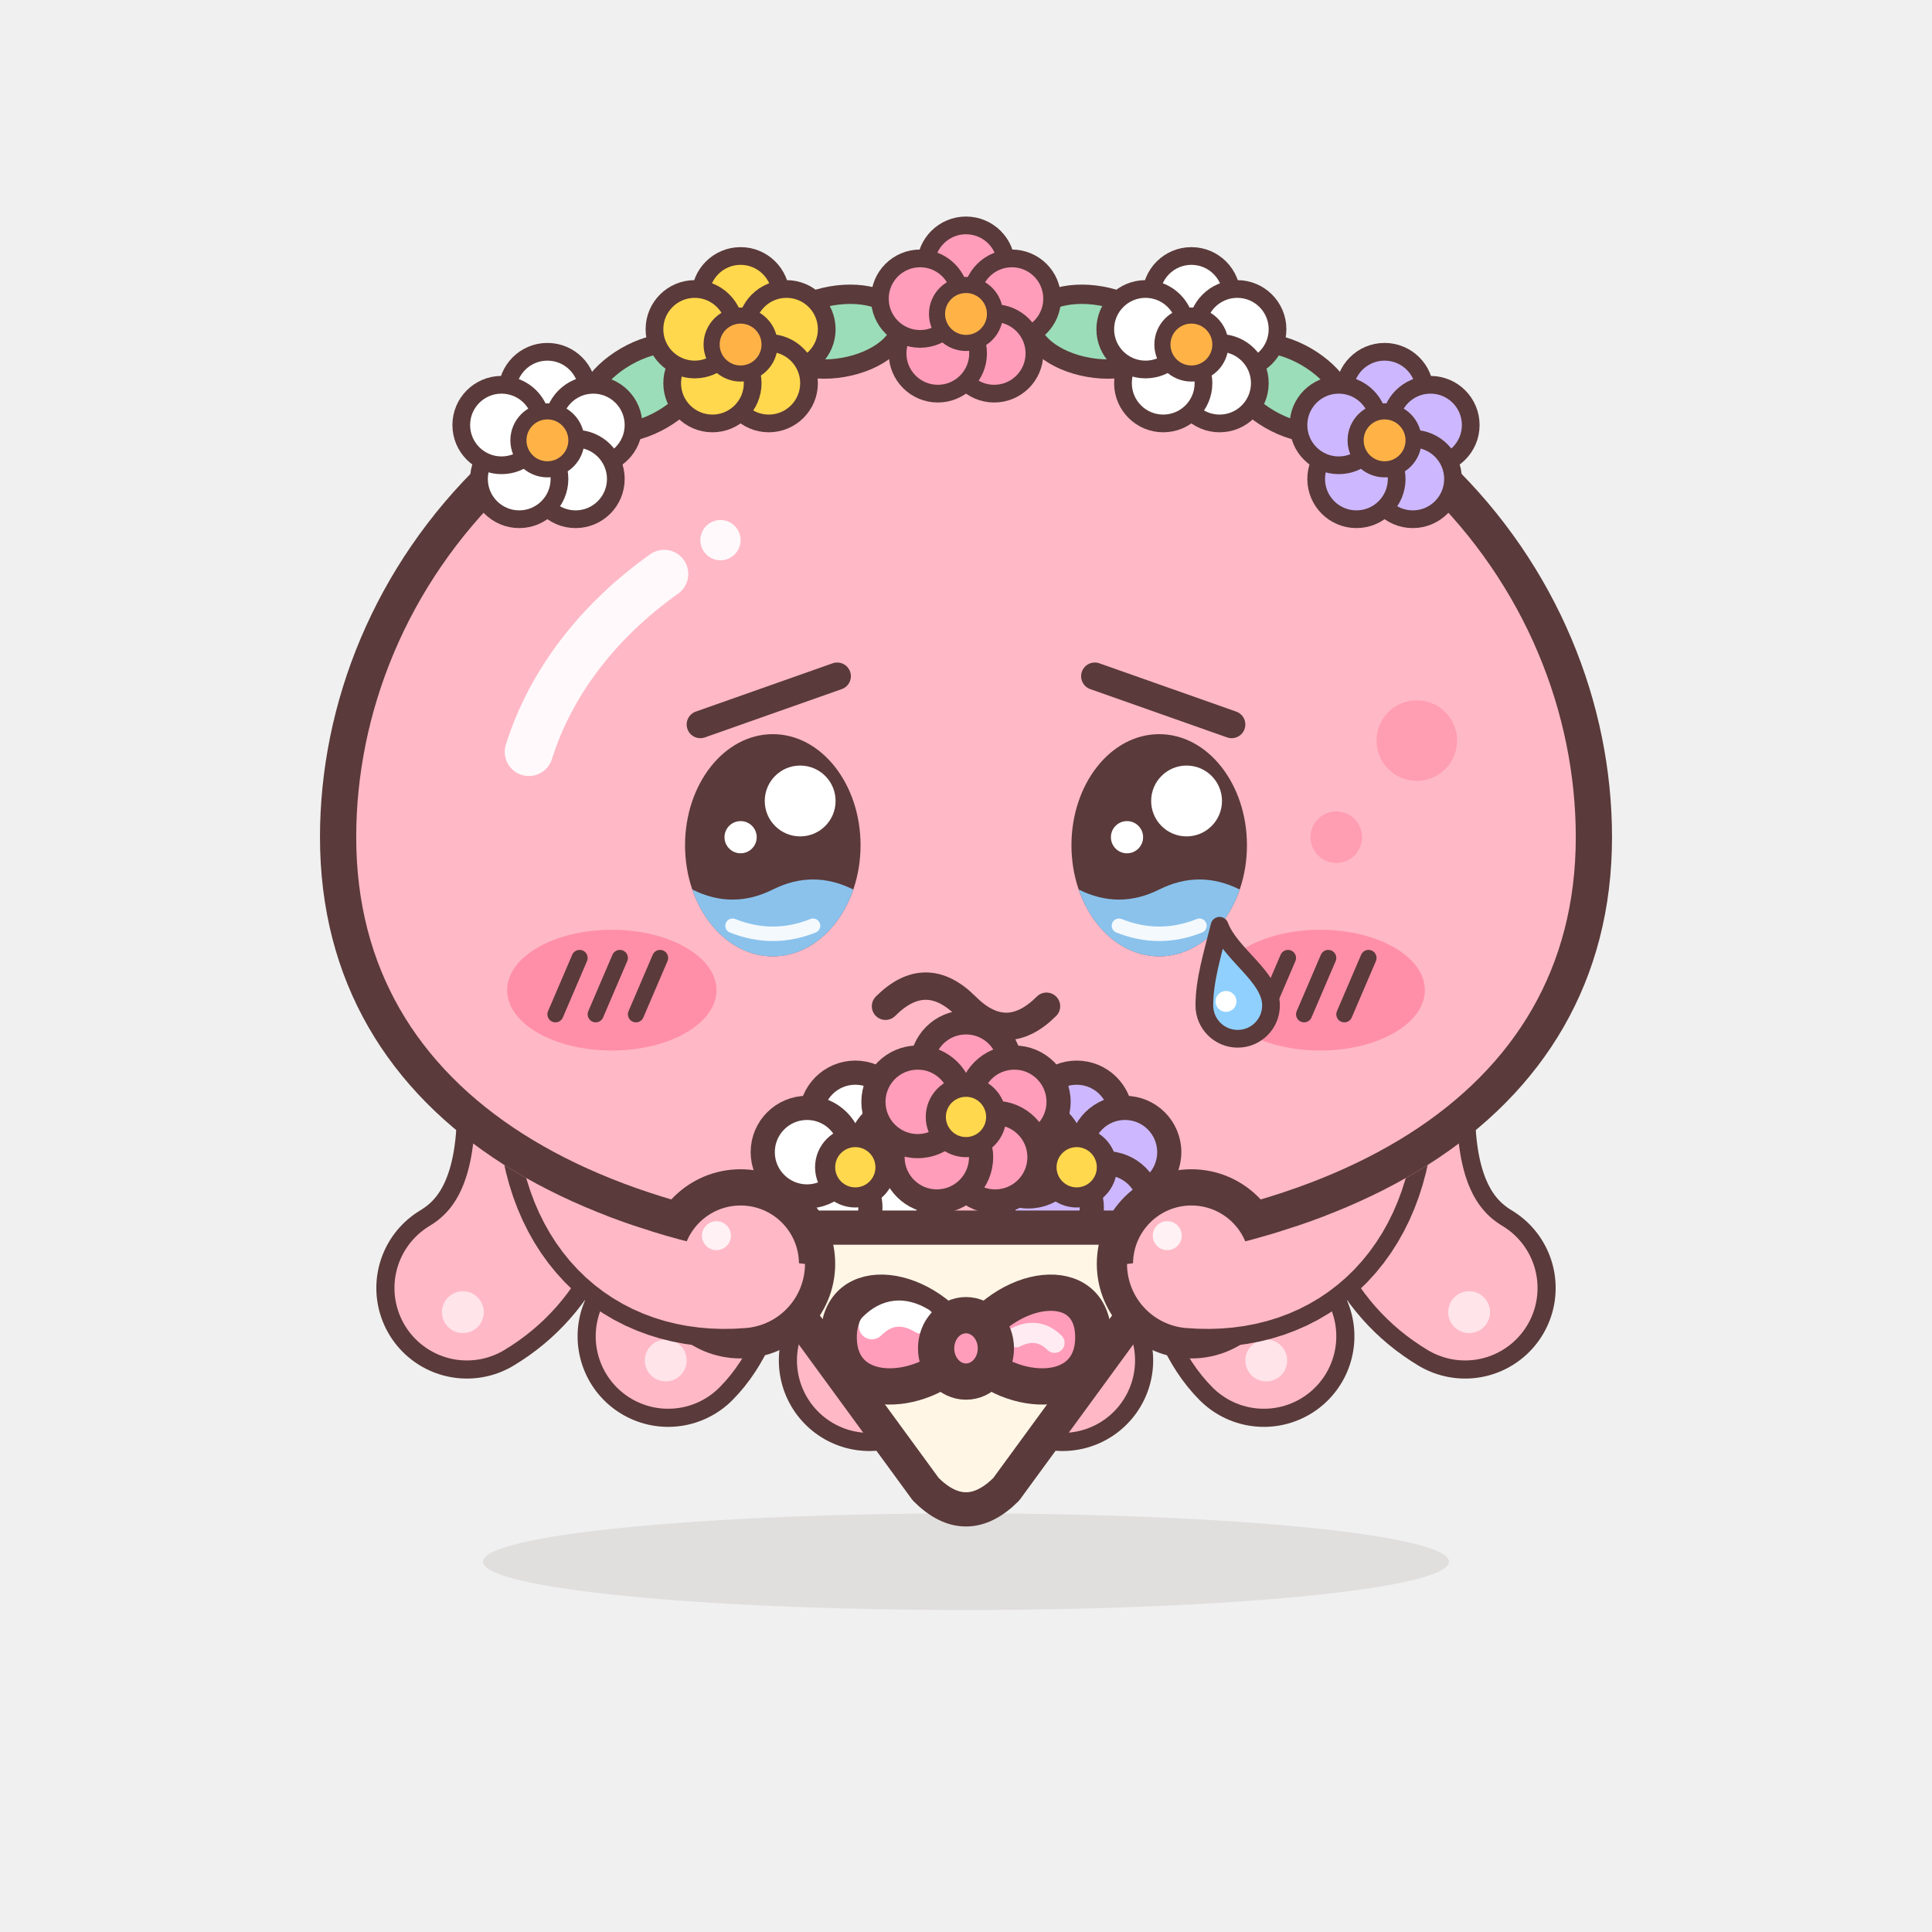
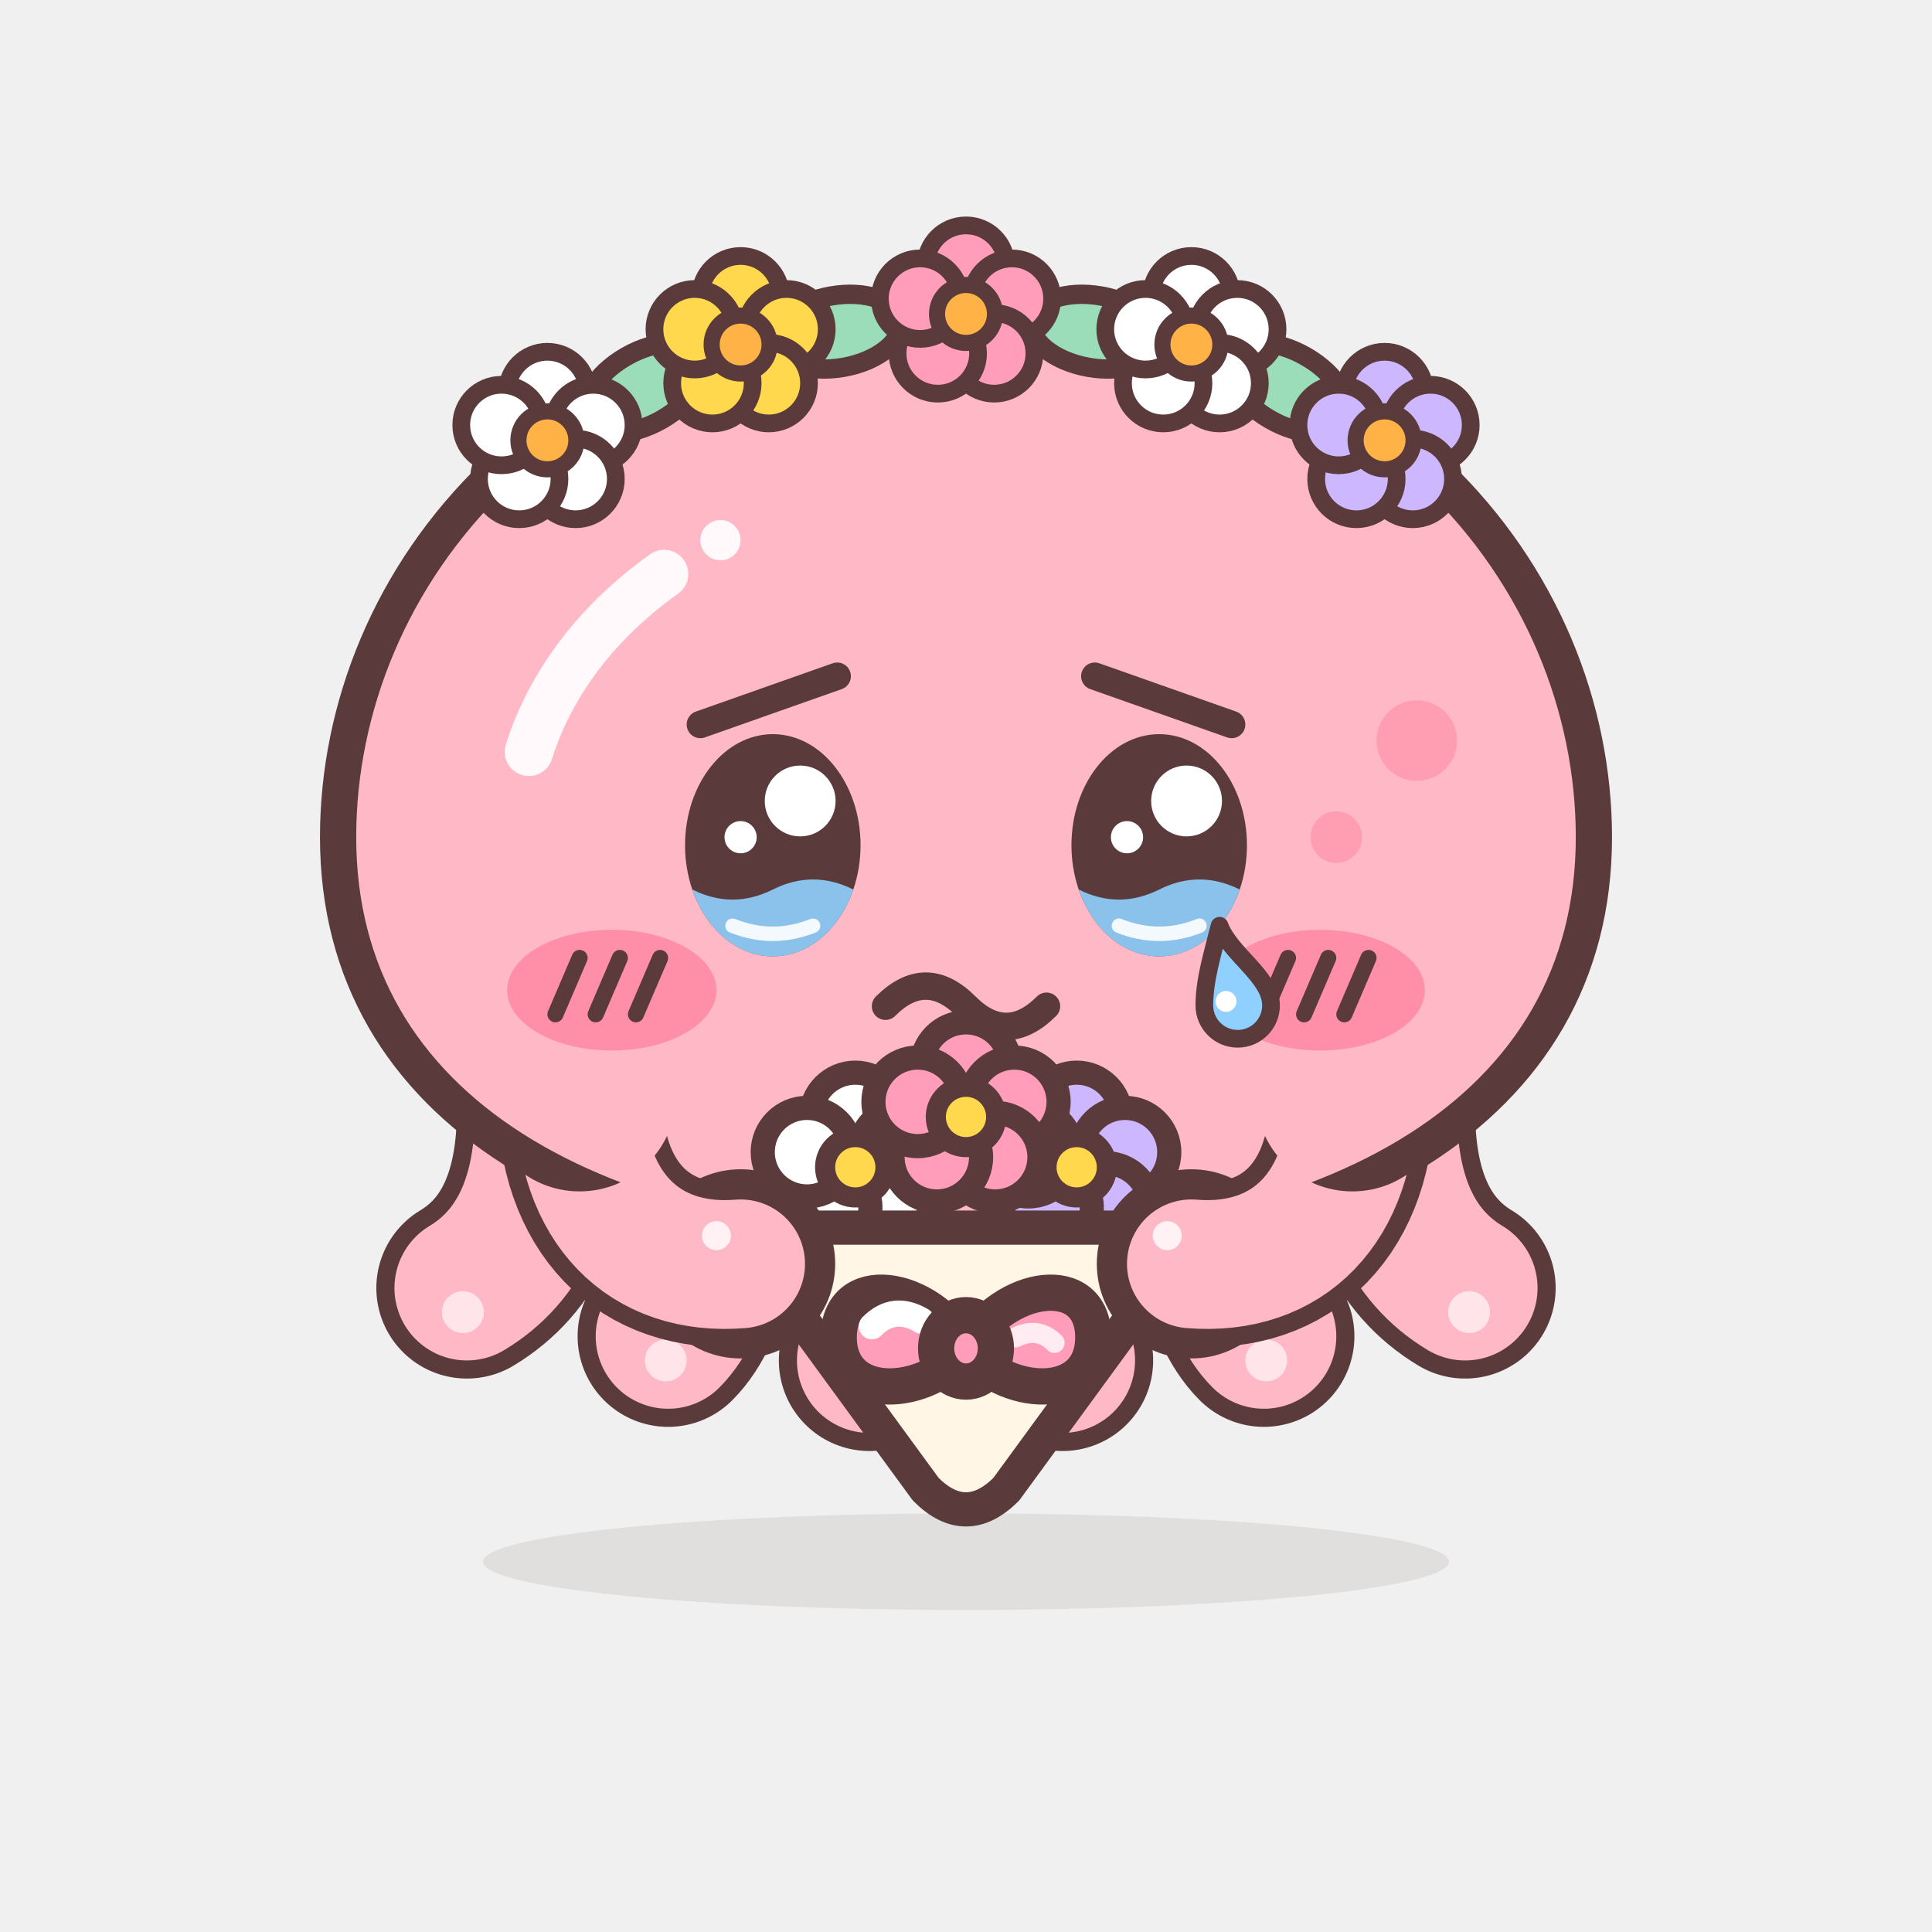
<svg xmlns="http://www.w3.org/2000/svg" viewBox="0 0 240 240" width="240" height="240">
  <defs>
    <clipPath id="INFP-head">
      <path d="M120 38 C 172 38, 198 72, 198 104 C 198 138, 166 156, 120 156 C 74 156, 42 138, 42 104 C 42 72, 68 38, 120 38 Z" />
    </clipPath>
  </defs>
  <ellipse cx="120" cy="194" rx="60" ry="6" fill="#5A3A3A" opacity="0.10" />
  <g fill="none" stroke-linecap="round" stroke-linejoin="round">
    <g stroke="#5A3A3A" stroke-width="22.5">
      <path d="M68 138 Q 68 154, 58 160" />
      <path d="M89 138 Q 89 160, 83 166" />
      <path d="M110 138 Q 110 163, 108 169" />
      <path d="M130 138 Q 130 163, 132 169" />
      <path d="M151 138 Q 151 160, 157 166" />
      <path d="M172 138 Q 172 154, 182 160" />
    </g>
    <g stroke="#FFB8C6" stroke-width="18">
      <path d="M68 138 Q 68 154, 58 160" />
      <path d="M89 138 Q 89 160, 83 166" />
      <path d="M110 138 Q 110 163, 108 169" />
      <path d="M130 138 Q 130 163, 132 169" />
      <path d="M151 138 Q 151 160, 157 166" />
      <path d="M172 138 Q 172 154, 182 160" />
    </g>
  </g>
  <g fill="none" stroke-linecap="round" stroke-linejoin="round">
    <g stroke="#5A3A3A" stroke-width="19.5" />
    <g stroke="#FFB8C6" stroke-width="15" />
  </g>
  <g fill="#FFE4EA">
    <circle cx="57.5" cy="163" r="2.6" />
    <circle cx="82.7" cy="169" r="2.6" />
    <circle cx="107.9" cy="172" r="2.6" />
    <circle cx="132.1" cy="172" r="2.6" />
    <circle cx="157.3" cy="169" r="2.6" />
    <circle cx="182.5" cy="163" r="2.6" />
  </g>
  <path d="M120 38 C 172 38, 198 72, 198 104 C 198 138, 166 156, 120 156 C 74 156, 42 138, 42 104 C 42 72, 68 38, 120 38 Z" fill="#FFB8C6" stroke="#5A3A3A" stroke-width="4.5" />
  <g fill="#FF9DB2">
    <circle cx="176" cy="92" r="5" />
    <circle cx="166" cy="104" r="3.2" />
  </g>
  <path d="M65.7 93.4 A 56 44 0 0 1 82.5 71.3" fill="none" stroke="#FFFFFF" stroke-width="6" stroke-linecap="round" opacity="0.92" />
  <circle cx="89.5" cy="67.1" r="2.5" fill="#FFFFFF" opacity="0.92" />
  <ellipse cx="80" cy="48.2" rx="8" ry="4.5" transform="rotate(-30 80 48.2)" fill="#9BDDB8" stroke="#5A3A3A" stroke-width="2.4" />
  <ellipse cx="104" cy="41.2" rx="8" ry="4.5" transform="rotate(-10 104 41.2)" fill="#9BDDB8" stroke="#5A3A3A" stroke-width="2.4" />
  <ellipse cx="136" cy="41.2" rx="8" ry="4.5" transform="rotate(10 136 41.2)" fill="#9BDDB8" stroke="#5A3A3A" stroke-width="2.4" />
  <ellipse cx="160" cy="48.2" rx="8" ry="4.5" transform="rotate(30 160 48.2)" fill="#9BDDB8" stroke="#5A3A3A" stroke-width="2.4" />
  <circle cx="68.0" cy="48.7" r="5" fill="#FFFFFF" stroke="#5A3A3A" stroke-width="2.2" />
  <circle cx="73.7" cy="52.8" r="5" fill="#FFFFFF" stroke="#5A3A3A" stroke-width="2.2" />
  <circle cx="71.5" cy="59.5" r="5" fill="#FFFFFF" stroke="#5A3A3A" stroke-width="2.2" />
  <circle cx="64.5" cy="59.5" r="5" fill="#FFFFFF" stroke="#5A3A3A" stroke-width="2.2" />
  <circle cx="62.3" cy="52.8" r="5" fill="#FFFFFF" stroke="#5A3A3A" stroke-width="2.2" />
  <circle cx="68" cy="54.7" r="3.6" fill="#FFB347" stroke="#5A3A3A" stroke-width="2" />
  <circle cx="92.0" cy="36.8" r="5" fill="#FFD84D" stroke="#5A3A3A" stroke-width="2.2" />
  <circle cx="97.7" cy="40.9" r="5" fill="#FFD84D" stroke="#5A3A3A" stroke-width="2.2" />
  <circle cx="95.5" cy="47.6" r="5" fill="#FFD84D" stroke="#5A3A3A" stroke-width="2.2" />
  <circle cx="88.5" cy="47.6" r="5" fill="#FFD84D" stroke="#5A3A3A" stroke-width="2.2" />
  <circle cx="86.3" cy="40.9" r="5" fill="#FFD84D" stroke="#5A3A3A" stroke-width="2.2" />
  <circle cx="92" cy="42.8" r="3.6" fill="#FFB347" stroke="#5A3A3A" stroke-width="2" />
  <circle cx="120.0" cy="33.0" r="5" fill="#FF9DBA" stroke="#5A3A3A" stroke-width="2.2" />
  <circle cx="125.7" cy="37.1" r="5" fill="#FF9DBA" stroke="#5A3A3A" stroke-width="2.2" />
  <circle cx="123.5" cy="43.9" r="5" fill="#FF9DBA" stroke="#5A3A3A" stroke-width="2.2" />
  <circle cx="116.5" cy="43.9" r="5" fill="#FF9DBA" stroke="#5A3A3A" stroke-width="2.2" />
  <circle cx="114.3" cy="37.1" r="5" fill="#FF9DBA" stroke="#5A3A3A" stroke-width="2.2" />
  <circle cx="120" cy="39.0" r="3.6" fill="#FFB347" stroke="#5A3A3A" stroke-width="2" />
  <circle cx="148.0" cy="36.8" r="5" fill="#FFFFFF" stroke="#5A3A3A" stroke-width="2.2" />
  <circle cx="153.7" cy="40.9" r="5" fill="#FFFFFF" stroke="#5A3A3A" stroke-width="2.2" />
  <circle cx="151.5" cy="47.6" r="5" fill="#FFFFFF" stroke="#5A3A3A" stroke-width="2.2" />
  <circle cx="144.5" cy="47.6" r="5" fill="#FFFFFF" stroke="#5A3A3A" stroke-width="2.2" />
  <circle cx="142.3" cy="40.9" r="5" fill="#FFFFFF" stroke="#5A3A3A" stroke-width="2.2" />
  <circle cx="148" cy="42.8" r="3.6" fill="#FFB347" stroke="#5A3A3A" stroke-width="2" />
  <circle cx="172.0" cy="48.7" r="5" fill="#CDB8FF" stroke="#5A3A3A" stroke-width="2.2" />
  <circle cx="177.7" cy="52.8" r="5" fill="#CDB8FF" stroke="#5A3A3A" stroke-width="2.2" />
  <circle cx="175.5" cy="59.5" r="5" fill="#CDB8FF" stroke="#5A3A3A" stroke-width="2.2" />
  <circle cx="168.5" cy="59.5" r="5" fill="#CDB8FF" stroke="#5A3A3A" stroke-width="2.2" />
  <circle cx="166.3" cy="52.8" r="5" fill="#CDB8FF" stroke="#5A3A3A" stroke-width="2.2" />
  <circle cx="172" cy="54.7" r="3.6" fill="#FFB347" stroke="#5A3A3A" stroke-width="2" />
  <ellipse cx="76" cy="123" rx="13" ry="7.5" fill="#FF8FA8" />
  <ellipse cx="164" cy="123" rx="13" ry="7.5" fill="#FF8FA8" />
  <path d="M72 119 l -3 7" fill="none" stroke="#5A3A3A" stroke-width="2" stroke-linecap="round" stroke-linejoin="round" />
  <path d="M77 119 l -3 7" fill="none" stroke="#5A3A3A" stroke-width="2" stroke-linecap="round" stroke-linejoin="round" />
  <path d="M82 119 l -3 7" fill="none" stroke="#5A3A3A" stroke-width="2" stroke-linecap="round" stroke-linejoin="round" />
  <path d="M160 119 l -3 7" fill="none" stroke="#5A3A3A" stroke-width="2" stroke-linecap="round" stroke-linejoin="round" />
  <path d="M165 119 l -3 7" fill="none" stroke="#5A3A3A" stroke-width="2" stroke-linecap="round" stroke-linejoin="round" />
  <path d="M170 119 l -3 7" fill="none" stroke="#5A3A3A" stroke-width="2" stroke-linecap="round" stroke-linejoin="round" />
  <path d="M87 90 L 104 84" fill="none" stroke="#5A3A3A" stroke-width="3.4" stroke-linecap="round" stroke-linejoin="round" />
  <path d="M153 90 L 136 84" fill="none" stroke="#5A3A3A" stroke-width="3.4" stroke-linecap="round" stroke-linejoin="round" />
  <ellipse cx="96" cy="105" rx="10.9" ry="13.8" fill="#5A3A3A" />
  <path d="M86.0 110.5 Q 91.0 113.0, 96.0 110.5 T 106.0 110.5 A 10.9 13.8 0 0 1 86.0 110.5 Z" fill="#8FD0FF" opacity="0.9" />
  <circle cx="99.4" cy="99.5" r="4.4" fill="#FFFFFF" />
  <circle cx="92" cy="104" r="2" fill="#FFFFFF" />
  <path d="M91 115.0 Q 96 117.0, 101 115.0" stroke="#FFFFFF" stroke-width="1.8" fill="none" stroke-linecap="round" opacity="0.9" />
  <ellipse cx="144" cy="105" rx="10.9" ry="13.8" fill="#5A3A3A" />
  <path d="M134.0 110.5 Q 139.0 113.0, 144.0 110.5 T 154.0 110.5 A 10.9 13.8 0 0 1 134.0 110.5 Z" fill="#8FD0FF" opacity="0.9" />
  <circle cx="147.4" cy="99.5" r="4.4" fill="#FFFFFF" />
  <circle cx="140" cy="104" r="2" fill="#FFFFFF" />
  <path d="M139 115.0 Q 144 117.0, 149 115.0" stroke="#FFFFFF" stroke-width="1.8" fill="none" stroke-linecap="round" opacity="0.9" />
  <path d="M151.5 115 C 152.85 118.6, 157.89 121.3, 157.89 124.9 A 4.14 4.14 0 0 1 149.61 124.9 C 149.61 121.75, 150.6 118.6, 151.5 115 Z" fill="#8FD0FF" stroke="#5A3A3A" stroke-width="2.2" stroke-linejoin="round" />
  <circle cx="152.3" cy="124.4" r="1.3" fill="#FFFFFF" />
  <path d="M110 125 Q 115 120, 120 125 Q 125 130, 130 125" fill="none" stroke="#5A3A3A" stroke-width="3.4" stroke-linecap="round" stroke-linejoin="round" />
  <g transform="translate(120 130) scale(1.25) translate(-120 -130)">
    <ellipse cx="102" cy="148" rx="7" ry="4" transform="rotate(-30 102 148)" fill="#9BDDB8" stroke="#5A3A3A" stroke-width="2.4" />
    <ellipse cx="138" cy="148" rx="7" ry="4" transform="rotate(30 138 148)" fill="#9BDDB8" stroke="#5A3A3A" stroke-width="2.4" />
    <circle cx="109.0" cy="137.0" r="4.4" fill="#FFFFFF" stroke="#5A3A3A" stroke-width="2.4" />
    <circle cx="113.8" cy="140.5" r="4.4" fill="#FFFFFF" stroke="#5A3A3A" stroke-width="2.4" />
    <circle cx="111.9" cy="146.0" r="4.4" fill="#FFFFFF" stroke="#5A3A3A" stroke-width="2.4" />
    <circle cx="106.1" cy="146.0" r="4.4" fill="#FFFFFF" stroke="#5A3A3A" stroke-width="2.4" />
    <circle cx="104.2" cy="140.5" r="4.4" fill="#FFFFFF" stroke="#5A3A3A" stroke-width="2.4" />
    <circle cx="109" cy="142" r="3" fill="#FFD84D" stroke="#5A3A3A" stroke-width="2" />
    <circle cx="131.0" cy="137.0" r="4.4" fill="#CDB8FF" stroke="#5A3A3A" stroke-width="2.4" />
    <circle cx="135.8" cy="140.5" r="4.4" fill="#CDB8FF" stroke="#5A3A3A" stroke-width="2.4" />
    <circle cx="133.9" cy="146.0" r="4.4" fill="#CDB8FF" stroke="#5A3A3A" stroke-width="2.4" />
    <circle cx="128.1" cy="146.0" r="4.4" fill="#CDB8FF" stroke="#5A3A3A" stroke-width="2.4" />
    <circle cx="126.2" cy="140.5" r="4.4" fill="#CDB8FF" stroke="#5A3A3A" stroke-width="2.4" />
    <circle cx="131" cy="142" r="3" fill="#FFD84D" stroke="#5A3A3A" stroke-width="2" />
    <circle cx="120.0" cy="132.0" r="4.4" fill="#FF9DBA" stroke="#5A3A3A" stroke-width="2.4" />
    <circle cx="124.8" cy="135.5" r="4.4" fill="#FF9DBA" stroke="#5A3A3A" stroke-width="2.4" />
    <circle cx="122.9" cy="141.0" r="4.4" fill="#FF9DBA" stroke="#5A3A3A" stroke-width="2.4" />
    <circle cx="117.1" cy="141.0" r="4.4" fill="#FF9DBA" stroke="#5A3A3A" stroke-width="2.4" />
    <circle cx="115.2" cy="135.5" r="4.4" fill="#FF9DBA" stroke="#5A3A3A" stroke-width="2.4" />
    <circle cx="120" cy="137" r="3" fill="#FFD84D" stroke="#5A3A3A" stroke-width="2" />
    <path d="M97 148 L 143 148 L 124 174 Q 120 178, 116 174 Z" fill="#FFF6E6" stroke="#5A3A3A" stroke-width="3.4" stroke-linejoin="round" />
    <g transform="translate(120 160) rotate(0) scale(0.55)" stroke="#5A3A3A" stroke-width="6.55" stroke-linejoin="round">
      <path d="M0 0 C -7 -12, -23 -14, -23 -2 C -23 10, -7 9, 0 0 Z" fill="#FF9DBA" />
      <path d="M0 0 C -7 -12, -23 -14, -23 -2 C -23 10, -7 9, 0 0 Z" fill="#FF9DBA" transform="scale(-1 1)" />
      <path d="M-17 -4 Q -13 -8, -8 -5" fill="none" stroke="#FFFFFF" stroke-width="4.73" stroke-linecap="round" />
      <path d="M9 -2 Q 13 -4, 16 -1" fill="none" stroke="#FFFFFF" stroke-width="3.64" stroke-linecap="round" opacity="0.8" />
      <ellipse cx="0" cy="0" rx="5.4" ry="6" fill="#FF9DBA" />
    </g>
  </g>
  <mask id="INFP-arms" maskUnits="userSpaceOnUse" x="0" y="0" width="240" height="240">
    <rect width="240" height="240" fill="#fff" />
-     <path d="M120 38 C 172 38, 198 72, 198 104 C 198 138, 166 156, 120 156 C 74 156, 42 138, 42 104 C 42 72, 68 38, 120 38 Z" fill="#000" stroke="#000" stroke-width="4.5" />
+     <circle cx="72.0" cy="136.0" r="12" fill="#000" />
+     <circle cx="168.0" cy="136.0" r="12" fill="#000" />
  </mask>
-   <g mask="url(#INFP-arms)" stroke="#5A3A3A" stroke-width="20.5" fill="none" stroke-linecap="round">
-     <path d="M72 136 C 72 150, 80 158, 92 157" />
-     <path d="M168 136 C 168 150, 160 158, 148 157" />
+   <g mask="url(#INFP-arms)">
+     <g stroke="#5A3A3A" stroke-width="20.5" fill="none" stroke-linecap="round">
+       <path d="M72 136 C 72 150, 80 158, 92 157" />
+       <path d="M168 136 C 168 150, 160 158, 148 157" />
+     </g>
+     <circle cx="92.0" cy="157.0" r="11.75" fill="#5A3A3A" />
+     <circle cx="148.0" cy="157.0" r="11.75" fill="#5A3A3A" />
+     <g stroke="#FFB8C6" stroke-width="16" fill="none" stroke-linecap="round">
+       <path d="M72 136 C 72 150, 80 158, 92 157" />
+       <path d="M168 136 C 168 150, 160 158, 148 157" />
+     </g>
+     <circle cx="92.0" cy="157.0" r="7.25" fill="#FFB8C6" />
+     <circle cx="148.0" cy="157.0" r="7.25" fill="#FFB8C6" />
+     <circle cx="89.0" cy="153.5" r="1.8" fill="#FFFFFF" opacity="0.8" />
+     <circle cx="145.0" cy="153.5" r="1.8" fill="#FFFFFF" opacity="0.8" />
  </g>
-   <circle cx="92.0" cy="157.0" r="11.75" fill="#5A3A3A" />
-   <circle cx="148.0" cy="157.0" r="11.75" fill="#5A3A3A" />
-   <g mask="url(#INFP-arms)" stroke="#FFB8C6" stroke-width="16" fill="none" stroke-linecap="round">
-     <path d="M72 136 C 72 150, 80 158, 92 157" />
-     <path d="M168 136 C 168 150, 160 158, 148 157" />
-   </g>
-   <circle cx="92.0" cy="157.0" r="7.25" fill="#FFB8C6" />
-   <circle cx="148.0" cy="157.0" r="7.25" fill="#FFB8C6" />
-   <circle cx="89.0" cy="153.5" r="1.8" fill="#FFFFFF" opacity="0.8" />
-   <circle cx="145.0" cy="153.5" r="1.8" fill="#FFFFFF" opacity="0.8" />
</svg>
